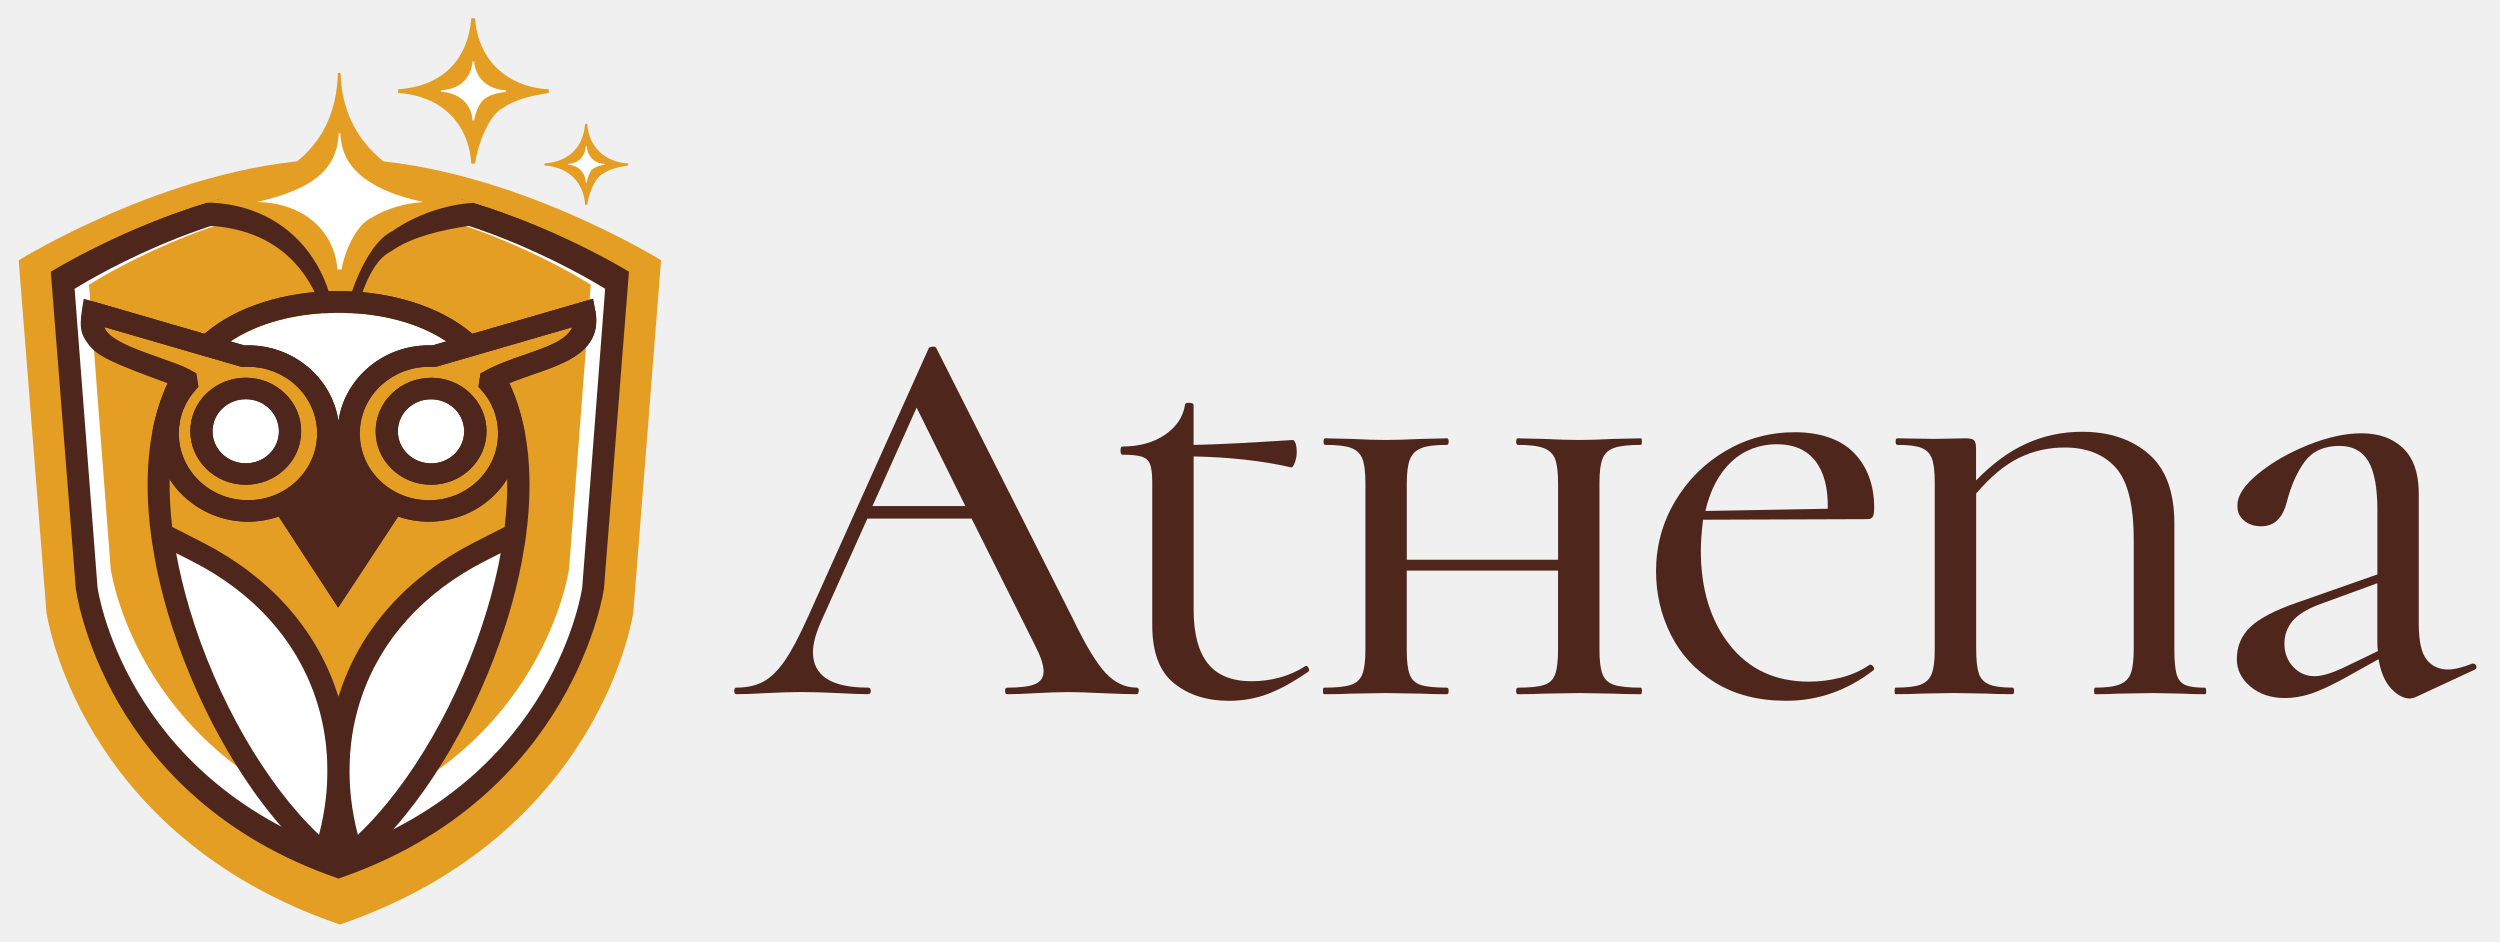
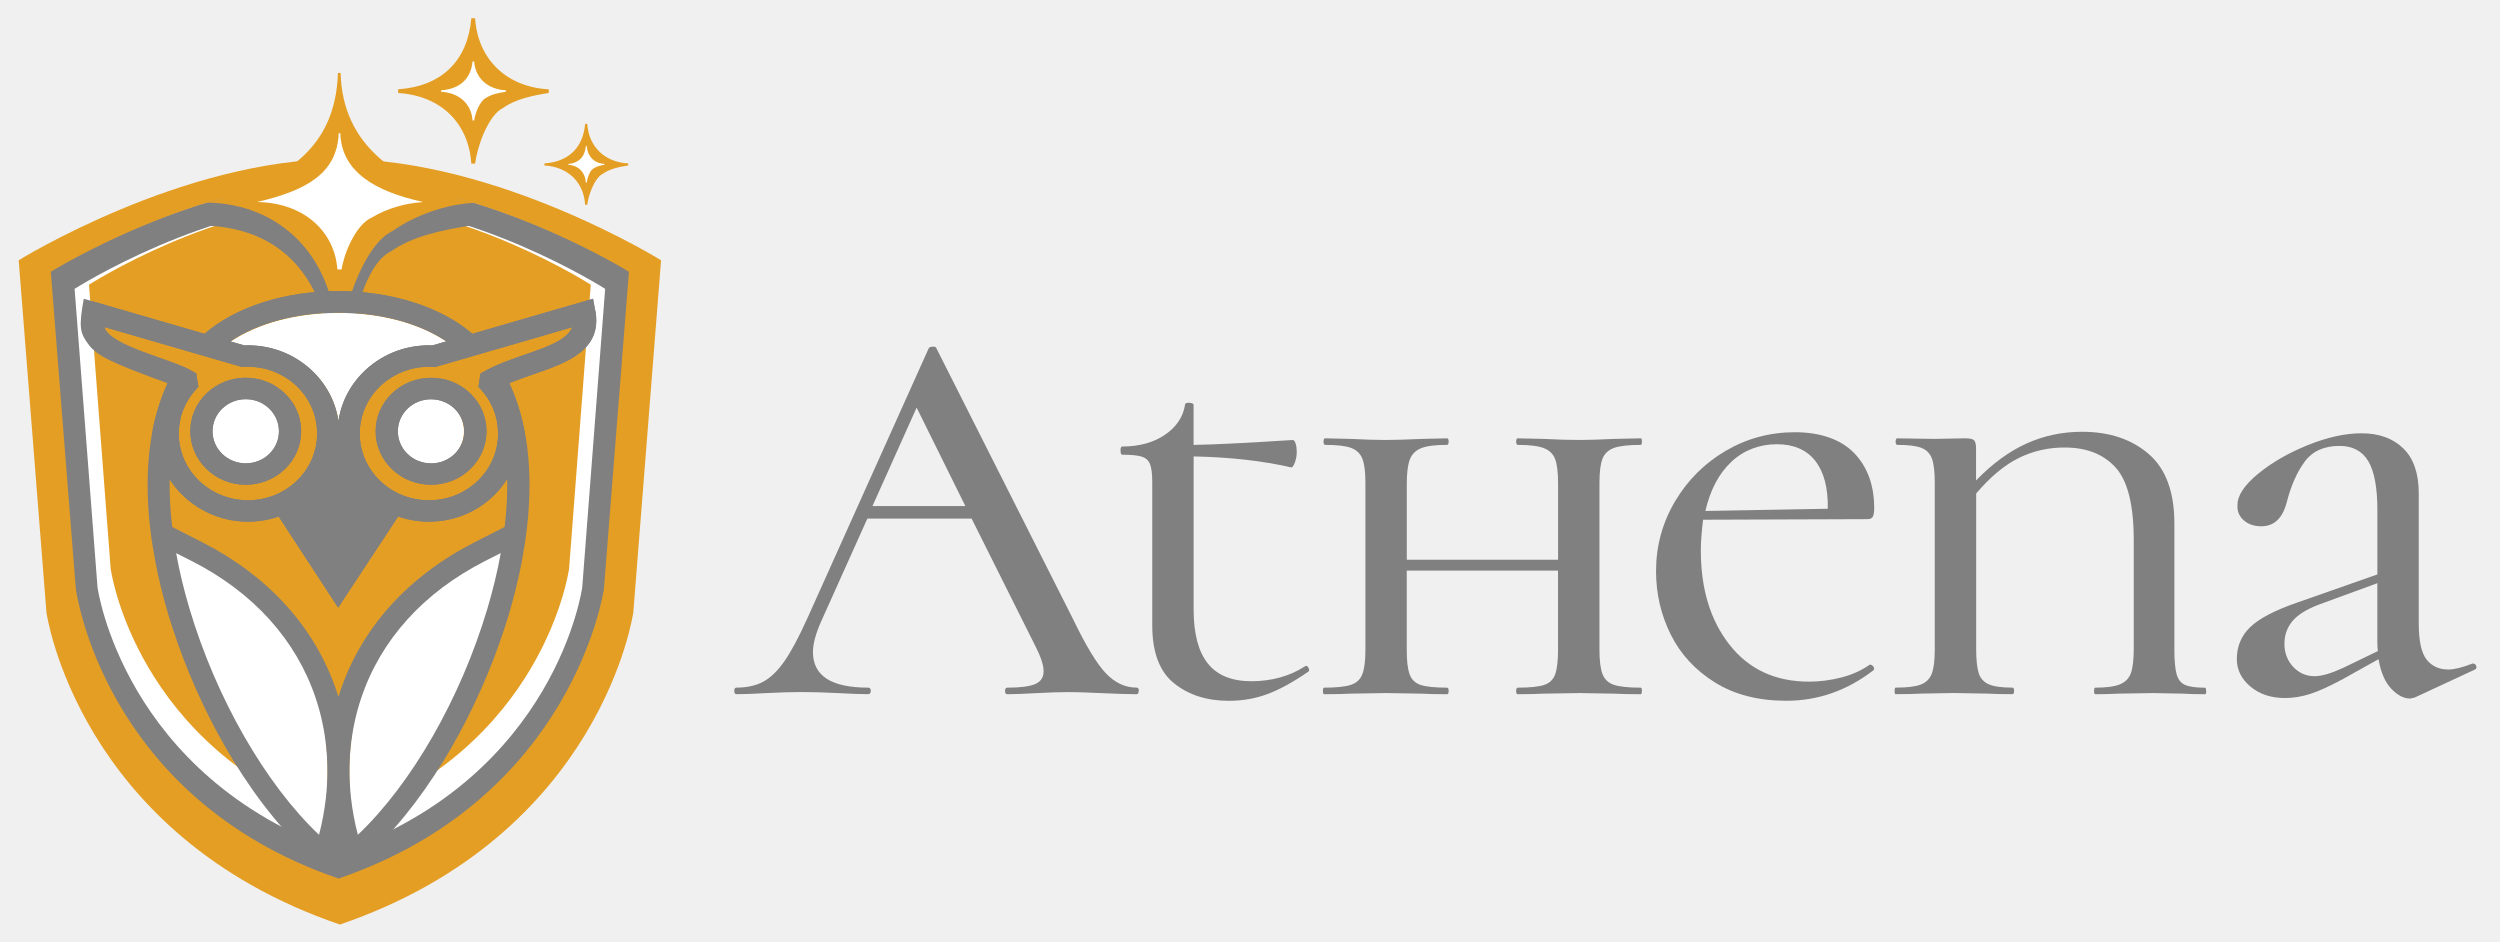
<svg xmlns="http://www.w3.org/2000/svg" id="Layer_1" version="1.1" viewBox="0 0 610.22 229.93">
  <defs>
    <style>
      .st0 {
        fill: #e49e24;
      }

      .st1 {
        fill: #fff;
      }

      .st2 {
-         fill: #4e261c;
+         fill: #808080;
      }
    </style>
  </defs>
  <path class="st2" d="M149.13,147.28s-6.95,50.69-66.17,71.14c-59.22-20.46-66.17-71.14-66.17-71.14l-6.26-80.14s36.8-23.07,72.43-23.07,72.43,23.07,72.43,23.07l-6.26,80.14Z" />
  <g>
    <path class="st2" d="M277.94,168.65c0,.54-.19.8-.55.8-1.75,0-4.57-.09-8.43-.26-3.69-.18-6.41-.26-8.16-.26-2.12,0-4.75.09-7.88.26-3.14.18-5.49.26-7.05.26-.37,0-.55-.26-.55-.8s.19-.8.55-.8c3.13,0,5.4-.29,6.78-.87,1.38-.58,2.08-1.62,2.08-3.14s-.7-3.6-2.08-6.28l-15.49-30.97h-25.45l-11.34,25.23c-1.29,2.94-1.94,5.39-1.94,7.34,0,5.79,4.47,8.68,13.42,8.68.46,0,.7.26.7.8s-.23.8-.7.8c-1.66,0-4.06-.09-7.19-.26-3.51-.18-6.54-.26-9.13-.26-2.4,0-5.26.09-8.57.26-2.95.18-5.35.26-7.19.26-.37,0-.55-.26-.55-.8s.19-.8.55-.8c2.58,0,4.77-.49,6.57-1.47s3.53-2.67,5.19-5.07c1.66-2.4,3.55-5.96,5.67-10.68l29.46-65.54c.09-.26.41-.42.97-.47.55-.05.87.11.97.47l33.34,66.08c3.13,6.5,5.81,10.91,8.02,13.21,2.21,2.31,4.7,3.47,7.47,3.47.37,0,.55.26.55.8h0ZM212.94,123.52h22.69l-11.89-24.03-10.78,24.03h0Z" />
    <path class="st2" d="M318.74,162.51c.27,0,.51.2.7.6.19.4.14.69-.14.87-3.78,2.59-7.12,4.41-10.03,5.47-2.9,1.07-6.01,1.61-9.34,1.61-5.35,0-9.8-1.42-13.35-4.27-3.55-2.85-5.33-7.57-5.33-14.15v-34.97c0-2.04-.19-3.51-.55-4.41-.37-.89-1.04-1.49-2.01-1.8-.97-.31-2.56-.47-4.77-.47-.27,0-.41-.35-.41-1.07,0-.63.14-.93.41-.93,4.15,0,7.63-.96,10.44-2.87,2.81-1.91,4.45-4.38,4.91-7.41,0-.26.32-.4.97-.4.27,0,.53.05.76.14s.34.23.34.4v9.75c5.07-.09,13.14-.49,24.21-1.2.27,0,.51.29.7.87.19.58.27,1.27.27,2.07,0,.89-.16,1.76-.48,2.6s-.62,1.22-.9,1.14c-7.01-1.61-14.94-2.49-23.79-2.67v37.38c0,5.87,1.16,10.26,3.46,13.15,2.3,2.89,5.86,4.34,10.65,4.34s9.31-1.2,13-3.6l.27-.14v-.02Z" />
    <path class="st2" d="M400.76,168.65c0,.54-.09.8-.27.8-2.76,0-4.94-.05-6.5-.14l-8.44-.14-8.85.14c-1.48.09-3.55.14-6.22.14-.27,0-.41-.26-.41-.8s.14-.8.41-.8c2.95,0,5.09-.22,6.43-.67,1.34-.44,2.23-1.31,2.69-2.6.46-1.29.7-3.27.7-5.94v-19.36h-36.93v19.36c0,2.67.23,4.65.7,5.94.46,1.29,1.36,2.16,2.69,2.6,1.34.44,3.48.67,6.43.67.27,0,.41.26.41.8s-.14.8-.41.8c-2.68,0-4.75-.05-6.22-.14l-8.71-.14-8.57.14c-1.57.09-3.73.14-6.5.14-.19,0-.27-.26-.27-.8s.09-.8.27-.8c2.95,0,5.11-.22,6.5-.67,1.38-.44,2.33-1.31,2.83-2.6.51-1.29.76-3.27.76-5.94v-40.85c0-2.67-.26-4.63-.76-5.87-.51-1.24-1.43-2.11-2.76-2.6-1.34-.49-3.44-.73-6.29-.73-.27,0-.41-.26-.41-.8s.14-.8.41-.8l6.22.14c3.51.18,6.36.26,8.57.26s5.16-.09,8.85-.26l6.08-.14c.27,0,.41.26.41.8s-.14.8-.41.8c-2.86,0-4.96.26-6.29.8-1.34.54-2.26,1.45-2.76,2.74-.51,1.29-.76,3.27-.76,5.94v18.56h36.93v-18.56c0-2.67-.23-4.65-.7-5.94-.46-1.29-1.38-2.2-2.76-2.74-1.38-.54-3.51-.8-6.36-.8-.27,0-.41-.26-.41-.8s.14-.8.41-.8l6.22.14c3.51.18,6.45.26,8.85.26,2.12,0,4.94-.09,8.44-.26l6.5-.14c.19,0,.27.26.27.8s-.09.8-.27.8c-2.95,0-5.11.25-6.5.73-1.38.49-2.33,1.36-2.83,2.6s-.76,3.2-.76,5.87v40.85c0,2.67.25,4.65.76,5.94s1.45,2.16,2.83,2.6,3.55.67,6.5.67c.19,0,.27.26.27.8h0Z" />
    <path class="st2" d="M456.5,162.23c.27,0,.53.16.76.47.23.32.25.6.07.87-6.46,4.98-13.56,7.48-21.3,7.48-6.83,0-12.64-1.49-17.43-4.47-4.79-2.98-8.39-6.87-10.78-11.68-2.4-4.81-3.6-9.96-3.6-15.49,0-6.14,1.55-11.82,4.63-17.02,3.08-5.21,7.22-9.32,12.38-12.35,5.16-3.02,10.78-4.54,16.88-4.54s11.17,1.69,14.45,5.07c3.27,3.38,4.91,7.88,4.91,13.48,0,.98-.12,1.67-.34,2.07-.23.4-.67.6-1.31.6l-40.12.14c-.37,3.03-.55,5.52-.55,7.48,0,9.44,2.35,17.13,7.05,23.09,4.7,5.96,11.16,8.95,19.37,8.95,2.58,0,5.19-.33,7.82-1s4.96-1.71,6.98-3.14h.14v-.02ZM422.62,112.71c-3.05,2.85-5.16,6.85-6.36,12.01l29.88-.54c.09-5.07-.92-8.96-3.05-11.68-2.12-2.71-5.26-4.07-9.4-4.07s-8.02,1.42-11.07,4.27Z" />
    <path class="st2" d="M538.52,168.65c0,.54-.09.8-.27.8-2.3,0-4.11-.05-5.4-.14l-7.33-.14-8.57.14c-1.38.09-3.23.14-5.54.14-.19,0-.27-.26-.27-.8s.09-.8.27-.8c2.67,0,4.68-.26,6.01-.8,1.34-.54,2.23-1.45,2.7-2.74.46-1.29.7-3.27.7-5.94v-26.57c0-8.55-1.48-14.44-4.43-17.69-2.95-3.25-7.1-4.88-12.45-4.88-3.97,0-7.68.84-11.14,2.54-3.46,1.69-6.94,4.58-10.44,8.68v37.91c0,2.67.21,4.65.62,5.94.41,1.29,1.24,2.2,2.49,2.74,1.24.54,3.15.8,5.74.8.27,0,.41.26.41.8s-.14.8-.41.8c-2.58,0-4.62-.05-6.08-.14l-8.3-.14-7.89.14c-1.57.09-3.64.14-6.22.14-.19,0-.27-.26-.27-.8s.09-.8.27-.8c2.76,0,4.79-.24,6.08-.73,1.29-.49,2.19-1.36,2.69-2.6s.76-3.2.76-5.87v-40.85c0-2.67-.23-4.63-.7-5.87s-1.31-2.11-2.56-2.6c-1.24-.49-3.21-.73-5.88-.73-.27,0-.41-.26-.41-.8s.14-.8.41-.8l8.99.14,7.61-.14c1.11,0,1.82.16,2.14.47.32.32.48,1,.48,2.07v7.74c3.97-4.09,8.07-7.1,12.31-9.01,4.24-1.91,8.76-2.87,13.56-2.87,6.64,0,12.06,1.8,16.25,5.4,4.19,3.6,6.29,9.28,6.29,17.02v30.84c0,2.67.19,4.65.55,5.94.37,1.29,1.06,2.16,2.08,2.6s2.63.67,4.84.67c.19,0,.27.26.27.8h.02Z" />
    <path class="st2" d="M603.66,161.97c.37,0,.62.2.76.6.14.4.02.69-.34.87l-14.66,6.81-1.11.26c-1.57,0-3.11-.8-4.63-2.4-1.52-1.61-2.56-4-3.11-7.21l-8.86,4.94c-3.14,1.69-5.74,2.87-7.82,3.54s-4.13,1-6.15,1c-3.41,0-6.22-.93-8.44-2.8-2.21-1.87-3.32-4.09-3.32-6.68,0-3.11,1.09-5.71,3.25-7.81,2.16-2.09,5.93-4.07,11.28-5.94l19.78-6.94v-15.75c0-5.43-.74-9.39-2.21-11.88-1.48-2.49-3.83-3.74-7.05-3.74-3.78,0-6.61,1.29-8.5,3.87-1.89,2.59-3.34,5.87-4.36,9.88-1.02,3.92-3.09,5.87-6.22,5.87-1.75,0-3.18-.49-4.29-1.47s-1.62-2.22-1.52-3.74c0-2.31,1.68-4.85,5.04-7.61,3.37-2.76,7.42-5.1,12.17-7.01,4.75-1.91,9.11-2.87,13.07-2.87,4.24,0,7.63,1.22,10.17,3.67s3.8,6.12,3.8,11.01v31.77c0,4.27.65,7.21,1.94,8.81,1.29,1.61,3.05,2.4,5.26,2.4,1.48,0,3.46-.49,5.95-1.47h.14l-.02.02ZM580.42,158.9c-.09-.44-.14-1.15-.14-2.13v-14.42l-14.24,5.21c-3.05,1.16-5.21,2.52-6.5,4.07-1.3,1.56-1.94,3.41-1.94,5.54s.71,4.09,2.15,5.61c1.43,1.51,3.15,2.27,5.19,2.27,1.75,0,4.05-.67,6.92-2l8.57-4.14h0Z" />
  </g>
  <path class="st1" d="M142.12,143.33s-6.22,46.06-59.16,64.65c-52.94-18.59-59.16-64.65-59.16-64.65l-5.59-72.83s32.9-20.96,64.75-20.96,64.75,20.96,64.75,20.96l-5.59,72.83h0Z" />
  <path class="st0" d="M138.91,138.78s-5.88,43.83-55.95,61.52c-50.07-17.69-55.95-61.52-55.95-61.52l-5.29-69.29s31.12-19.94,61.24-19.94,61.24,19.94,61.24,19.94l-5.29,69.29h0Z" />
  <path class="st0" d="M82.96,38.81c-38.56,0-78.4,24.72-78.4,24.72l6.77,85.89s7.52,54.33,71.63,76.25c64.1-21.93,71.63-76.25,71.63-76.25l6.77-85.89s-39.83-24.72-78.4-24.72h0ZM147.43,143.63s-7.11,51.07-64.8,70.81c-57.69-19.73-64.13-70.81-64.13-70.81l-6.1-77.3s35.85-22.25,70.56-22.25,70.56,22.25,70.56,22.25l-6.1,77.3Z" />
  <path class="st2" d="M95.49,61.32c5.19-3.66,12.53-5.2,19.15-6.22v-3.75c-17.6-.91-29.92-10.32-31.04-21.11h-1.61c-1.46,10.97-12.21,18.42-30.85,19.73v5.13c18.12,1.13,27.16,12.8,29.72,29.77h3.86c1.76-6.38,4.11-20.33,10.77-23.55Z" />
  <g>
    <path class="st0" d="M95.8,56.4c5.3-3.75,12.81-6.49,19.59-6.87,0-.16.16-.12,0-.16-18.42-4.75-31.8-13.73-32.25-31.57h-.65c-.59,18.03-12.13,26.28-32.05,31.64h0c18.53.29,30.46,13.68,31.55,31.05h1.64c.75-6.52,5.35-20.8,12.17-24.09h0Z" />
    <path class="st1" d="M90.95,52.99c3.3-1.99,7.98-3.44,12.19-3.64,0-.08.1-.06,0-.08-11.47-2.52-19.79-7.28-20.07-16.74h-.4c-.36,9.56-7.55,13.93-19.95,16.78h0c11.53.16,18.96,7.25,19.64,16.46h1.02c.47-3.46,3.33-11.03,7.57-12.77h0Z" />
    <path class="st0" d="M122.85,26.3c3.01-2.12,7.25-3.01,11.09-3.6v-.9c-10.19-.53-17.32-7.24-17.97-17.34h-.93c-.85,10.21-7.07,16.59-17.86,17.34v.9c10.49.66,17.24,7.41,17.86,17.24h.93c.42-3.69,3.03-11.77,6.89-13.64h0Z" />
    <path class="st1" d="M118.7,23.86c1.29-.86,3.12-1.22,4.77-1.46v-.36c-4.38-.21-7.45-2.94-7.73-7.04h-.4c-.37,4.14-3.04,6.74-7.68,7.04v.36c4.51.27,7.41,3.01,7.68,7h.4c.18-1.5,1.3-4.78,2.96-5.54h0Z" />
    <path class="st0" d="M147.18,42.39c1.67-1.18,4.03-1.67,6.16-2v-.5c-5.67-.29-9.63-4.03-10-9.65h-.52c-.47,5.68-3.93,9.23-9.93,9.65v.5c5.83.36,9.59,4.12,9.93,9.59h.52c.23-2.05,1.69-6.54,3.83-7.58h0Z" />
    <path class="st1" d="M144.87,41.14c.72-.53,1.73-.76,2.65-.91v-.23c-2.44-.13-4.14-1.83-4.3-4.37h-.22c-.2,2.57-1.69,4.18-4.27,4.37v.23c2.51.16,4.12,1.87,4.27,4.34h.22c.1-.93.72-2.96,1.64-3.44h0Z" />
  </g>
  <ellipse class="st1" cx="59.83" cy="105.27" rx="8.77" ry="8.46" />
  <ellipse class="st1" cx="104.48" cy="105.27" rx="8.77" ry="8.46" />
  <path class="st1" d="M42.97,133.77s22.87,10.04,31.52,28.2c9.55,20.05,3.72,44.11,3.72,44.11,0,0-18.84-21.4-25.44-36.16-10.78-24.12-9.79-36.16-9.79-36.16h0Z" />
  <path class="st1" d="M122.26,134.01s-22.87,10.04-31.52,28.2c-9.55,20.05-3.72,44.11-3.72,44.11,0,0,18.84-21.4,25.44-36.16,10.78-24.12,9.79-36.16,9.79-36.16h0Z" />
  <g>
    <path class="st0" d="M83.09,168.8c-.15.45-.3.91-.45,1.36-.14-.46-.29-.91-.45-1.36-5.22-15.5-16.56-28.07-32.77-36.34l-7.36-3.75c-.48-4.07-.69-7.98-.62-11.7.94,1.49,2.05,2.89,3.34,4.12,4.21,4.06,9.81,6.3,15.77,6.3,2.58,0,5.09-.42,7.5-1.25l14.49,22.18,14.67-22.18c2.41.83,4.93,1.25,7.51,1.25,5.96,0,11.56-2.24,15.77-6.3,1.29-1.24,2.41-2.63,3.34-4.12.07,3.72-.14,7.63-.62,11.7l-7.36,3.75c-16.22,8.28-27.55,20.84-32.77,36.34h-.02Z" />
    <path class="st1" d="M105.61,84.4c-.31-.02-.61-.02-.88-.02-5.69,0-11.1,2.07-15.26,5.84-3.74,3.39-6.12,7.85-6.82,12.71-.7-4.85-3.08-9.32-6.82-12.71-4.15-3.77-9.57-5.84-15.26-5.84-.27,0-.57,0-.88.02l-3.44-.99c6.66-4.49,16.12-7.03,26.39-7.03s19.73,2.54,26.39,7.03l-3.44.99h0Z" />
  </g>
  <g>
    <path class="st2" d="M50.44,114.5c2.55,2.46,5.95,3.82,9.56,3.82s7-1.36,9.56-3.83c2.55-2.46,3.96-5.74,3.96-9.23s-1.41-6.77-3.97-9.23c-2.55-2.46-5.95-3.83-9.56-3.83s-7,1.36-9.56,3.82-3.96,5.74-3.96,9.23,1.41,6.75,3.96,9.23v.02ZM51.89,105.27c0-2.1.84-4.06,2.37-5.54,1.53-1.48,3.57-2.29,5.74-2.29s4.21.81,5.73,2.29c1.53,1.48,2.37,3.45,2.37,5.54s-.84,4.06-2.37,5.54-3.56,2.28-5.73,2.28-4.21-.81-5.74-2.29c-1.53-1.48-2.37-3.44-2.37-5.53h0Z" />
    <path class="st2" d="M105.23,92.22c-3.61,0-7,1.36-9.56,3.82h0c-2.55,2.46-3.97,5.74-3.97,9.23s1.41,6.75,3.97,9.23,5.95,3.82,9.56,3.82,7.01-1.36,9.56-3.83c2.55-2.46,3.97-5.74,3.97-9.23s-1.41-6.76-3.96-9.23-5.95-3.82-9.56-3.82h0ZM105.23,113.1c-2.17,0-4.21-.81-5.74-2.29-1.53-1.48-2.37-3.44-2.37-5.53s.84-4.06,2.37-5.54c1.53-1.48,3.56-2.28,5.73-2.28s4.2.81,5.74,2.29c1.53,1.48,2.37,3.44,2.37,5.54s-.84,4.06-2.37,5.53c-1.53,1.48-3.57,2.29-5.74,2.29h0Z" />
    <path class="st2" d="M145.29,75.83l-.52-2.91-29.47,8.56c-7.57-6.54-19.72-10.43-32.69-10.43s-25.02,3.79-32.68,10.43l-26.55-7.72c-2.18-.63-1.1.73-2.19,1.28-.55.29-.65,2.14-.9,2.68l.05,2.13c-.37,1.81-1.34.44,20.74,13.39-4.4,9.13-5.97,21.09-4.53,34.71l.41,3.35c.06.45.12.9.2,1.37l.79,4.61c.8,4.18,1.87,8.48,3.15,12.78.27.89.54,1.78.83,2.68l1.51,4.45c1.8,5.06,3.89,10.1,6.23,14.99l1.44,2.94c1.38,2.74,2.85,5.43,4.36,8.03l1.47,2.46c6.1,9.99,12.96,18.38,19.9,24.3l5.8,4.51,5.84-4.55c6.88-5.89,13.74-14.28,19.86-24.28l1.47-2.46c1.51-2.59,2.98-5.28,4.36-8.03l1.44-2.94c2.34-4.9,4.44-9.93,6.23-14.99l1.51-4.45c.28-.89.55-1.77.83-2.66,1.29-4.31,2.34-8.61,3.15-12.81l.79-4.61c.07-.45.13-.9.2-1.35l.41-3.37c1.42-13.46-.1-25.33-4.4-34.41,1.85-.77,3.83-1.45,5.77-2.13,8.35-2.88,16.98-5.86,15.24-15.59h-.02ZM83.06,168.71c-.15.45-.3.91-.45,1.36-.14-.46-.29-.91-.45-1.36-5.22-15.5-16.56-28.07-32.77-36.34l-7.36-3.75c-.48-4.07-.69-7.98-.62-11.7.94,1.49,2.05,2.89,3.34,4.12,4.21,4.06,9.81,6.3,15.77,6.3,2.58,0,5.09-.42,7.5-1.25l14.49,22.18,14.67-22.18c2.41.83,4.93,1.25,7.51,1.25,5.96,0,11.56-2.24,15.77-6.3,1.29-1.24,2.41-2.63,3.34-4.12.07,3.72-.14,7.63-.62,11.7l-7.36,3.75c-16.22,8.28-27.55,20.84-32.77,36.34h-.02ZM88.94,121.04c1.04,1,2.19,1.91,3.4,2.7l-9.79,14.8-9.67-14.8c1.23-.79,2.37-1.7,3.42-2.71,3.47-3.35,5.65-7.61,6.32-12.21.66,4.61,2.85,8.86,6.32,12.21ZM105.58,84.31c-.31-.02-.61-.02-.88-.02-5.69,0-11.1,2.07-15.26,5.84-3.74,3.39-6.12,7.85-6.82,12.71-.7-4.85-3.08-9.32-6.82-12.71-4.15-3.77-9.57-5.84-15.26-5.84-.27,0-.57,0-.88.02l-3.44-.99c6.66-4.49,16.12-7.03,26.39-7.03s19.73,2.54,26.39,7.03l-3.44.99h0ZM117.81,90.87l-.52.3-.49,3.26.41.43c1.41,1.5,2.51,3.21,3.26,5.09.75,1.86,1.12,3.84,1.12,5.87,0,4.36-1.76,8.45-4.94,11.52-3.19,3.08-7.43,4.77-11.94,4.77s-8.75-1.7-11.94-4.77c-3.19-3.08-4.94-7.17-4.94-11.52,0-.38,0-.72.03-1.02.27-4.15,2.14-8,5.29-10.85,3.15-2.85,7.25-4.42,11.55-4.42.39,0,.74,0,1.05.03l.48.03,33.47-9.72c-1.35,3.17-6.09,4.8-11.46,6.66-3.55,1.23-7.22,2.49-10.43,4.36v-.02ZM59,89.58l.48-.03c.32-.02.67-.03,1.06-.03,4.3,0,8.41,1.57,11.55,4.42,3.15,2.86,5.03,6.71,5.29,10.85.02.3.03.64.03,1.02,0,4.36-1.76,8.45-4.94,11.52-3.19,3.08-7.43,4.77-11.94,4.77s-8.75-1.7-11.94-4.77-4.94-7.17-4.94-11.52c0-2.04.37-4.01,1.12-5.87.75-1.87,1.84-3.58,3.26-5.09l.41-.44-.54-3.27-.8-.47c-5.16-1.44-20.51-4.99-22.79-11.19l34.69,10.08h0ZM46.88,136.98c14.95,7.63,25.37,19.16,30.15,33.35,2.61,7.75,3.45,15.99,2.51,24.47-.34,2.98-.89,5.99-1.67,8.97-13.06-12.38-25.07-33.26-31.59-55.11-1.38-4.62-2.48-9.2-3.29-13.65l3.88,1.97h0ZM122.23,135c-.8,4.45-1.91,9.03-3.29,13.65-6.52,21.85-18.52,42.74-31.59,55.11-.77-2.97-1.34-5.98-1.67-8.97-.94-8.49-.1-16.73,2.51-24.47,4.78-14.19,15.2-25.72,30.15-33.35l3.88-1.97h0Z" />
  </g>
  <g>
    <path class="st2" d="M50.41,114.5c2.55,2.46,5.95,3.82,9.56,3.82s7-1.36,9.56-3.83c2.55-2.46,3.96-5.74,3.96-9.23s-1.41-6.77-3.97-9.23c-2.55-2.46-5.95-3.83-9.56-3.83s-7,1.36-9.56,3.82-3.96,5.74-3.96,9.23,1.41,6.75,3.96,9.23v.02ZM51.86,105.27c0-2.1.84-4.06,2.37-5.54,1.53-1.48,3.57-2.29,5.74-2.29s4.21.81,5.73,2.29c1.53,1.48,2.37,3.45,2.37,5.54s-.84,4.06-2.37,5.54-3.56,2.28-5.73,2.28-4.21-.81-5.74-2.29c-1.53-1.48-2.37-3.44-2.37-5.53h0Z" />
    <path class="st2" d="M105.21,92.22c-3.61,0-7,1.36-9.56,3.82h0c-2.55,2.46-3.97,5.74-3.97,9.23s1.41,6.75,3.97,9.23,5.95,3.82,9.56,3.82,7.01-1.36,9.56-3.83c2.55-2.46,3.97-5.74,3.97-9.23s-1.41-6.76-3.96-9.23-5.95-3.82-9.56-3.82h0ZM105.21,113.1c-2.17,0-4.21-.81-5.74-2.29-1.53-1.48-2.37-3.44-2.37-5.53s.84-4.06,2.37-5.54c1.53-1.48,3.56-2.28,5.73-2.28s4.2.81,5.74,2.29c1.53,1.48,2.37,3.44,2.37,5.54s-.84,4.06-2.37,5.53c-1.53,1.48-3.57,2.29-5.74,2.29h0Z" />
    <path class="st2" d="M128.14,105.96c-.82-4.55-2.11-8.71-3.86-12.41,1.85-.77,3.83-1.45,5.77-2.13,8.35-2.88,16.98-5.86,15.24-15.59h-.02s-.52-2.91-.52-2.91l-29.47,8.56c-7.57-6.54-19.72-10.43-32.69-10.43s-25.02,3.79-32.68,10.43l-29.46-8.56c-1.27,6.94-.93,8.4,1.18,11.19s5.6,4.44,19.28,9.43c-1.45,3.01-2.86,7.33-3.63,11.27-.33,1.71,1.58,10.81,7.47,16.22,2.26,2.07,7.79,6.3,15.77,6.3,2.36,0,5.09-.42,7.5-1.25l14.54,22.27v-9.82l-9.69-14.8c1.23-.79,2.37-1.7,3.42-2.71,3.47-3.35,5.65-7.61,6.32-12.21.66,4.61,2.85,8.86,6.32,12.21,1.04,1,2.19,1.91,3.4,2.7l-9.77,14.8v9.82l14.62-22.27c2.41.83,4.93,1.25,7.51,1.25,5.96,0,11.56-2.24,15.77-6.3,1.29-1.24,2.41-2.63,3.34-4.12,0,0,.84-1.07,2.29-4.71,1.45-3.64,2.07-6.25,2.07-6.25ZM105.55,84.31c-.31-.02-.61-.02-.88-.02-5.69,0-11.1,2.07-15.26,5.84-3.74,3.39-6.12,7.85-6.82,12.71-.7-4.85-3.08-9.32-6.82-12.71-4.15-3.77-9.57-5.84-15.26-5.84-.27,0-.57,0-.88.02l-3.44-.99c6.66-4.49,16.12-7.03,26.39-7.03s19.73,2.54,26.39,7.03l-3.44.99h0ZM117.78,90.87l-.52.3-.49,3.26.41.43c1.41,1.5,2.51,3.21,3.26,5.09.75,1.86,1.12,3.84,1.12,5.87,0,4.36-1.76,8.45-4.94,11.52-3.19,3.08-7.43,4.77-11.94,4.77s-8.75-1.7-11.94-4.77c-3.19-3.08-4.94-7.17-4.94-11.52,0-.38,0-.72.03-1.02.27-4.15,2.14-8,5.29-10.85,3.15-2.85,7.25-4.42,11.55-4.42.39,0,.74,0,1.05.03l.48.03,33.47-9.72c-1.35,3.17-6.09,4.8-11.46,6.66-3.55,1.23-7.22,2.49-10.43,4.36v-.02ZM58.98,89.58l.48-.03c.32-.02.67-.03,1.06-.03,4.3,0,8.41,1.57,11.55,4.42,3.15,2.86,5.03,6.71,5.29,10.85.02.3.03.64.03,1.02,0,4.36-1.76,8.45-4.94,11.52-3.19,3.08-7.43,4.77-11.94,4.77s-8.75-1.7-11.94-4.77c-3.19-3.08-4.94-7.17-4.94-11.52,0-2.04.37-4.01,1.12-5.87.75-1.87,1.84-3.58,3.26-5.09l.41-.44-.54-3.27-.8-.47c-4.11-2.85-20.26-6.11-21.55-10.82l33.45,9.71h0Z" />
  </g>
  <polygon class="st2" points="82.55 141.01 94.12 123.52 82.95 107.88 71.37 124.45 82.55 141.01" />
</svg>
